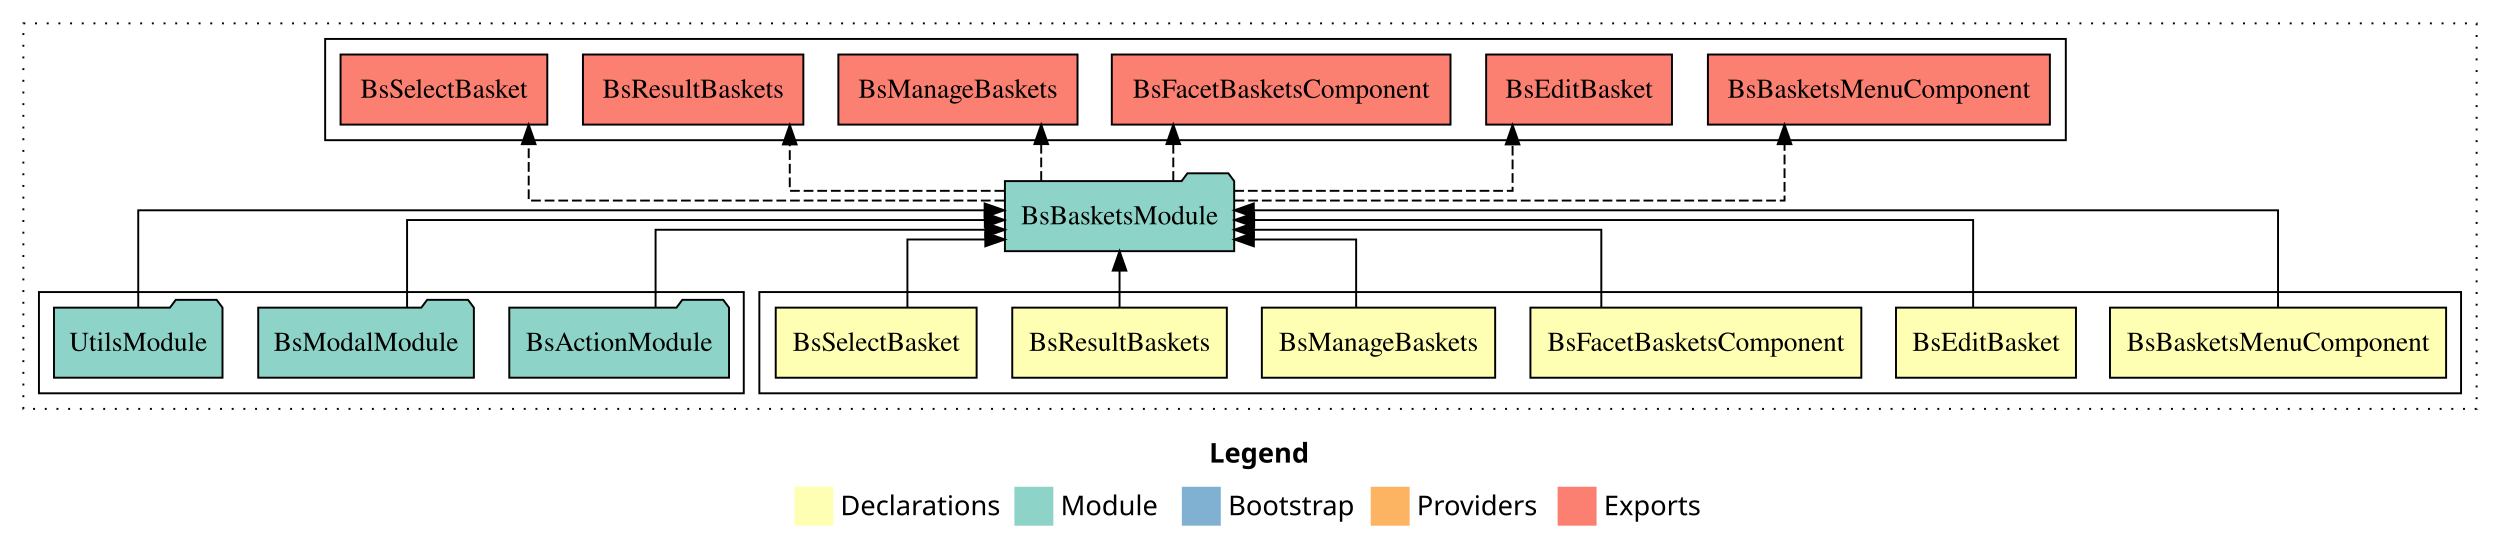
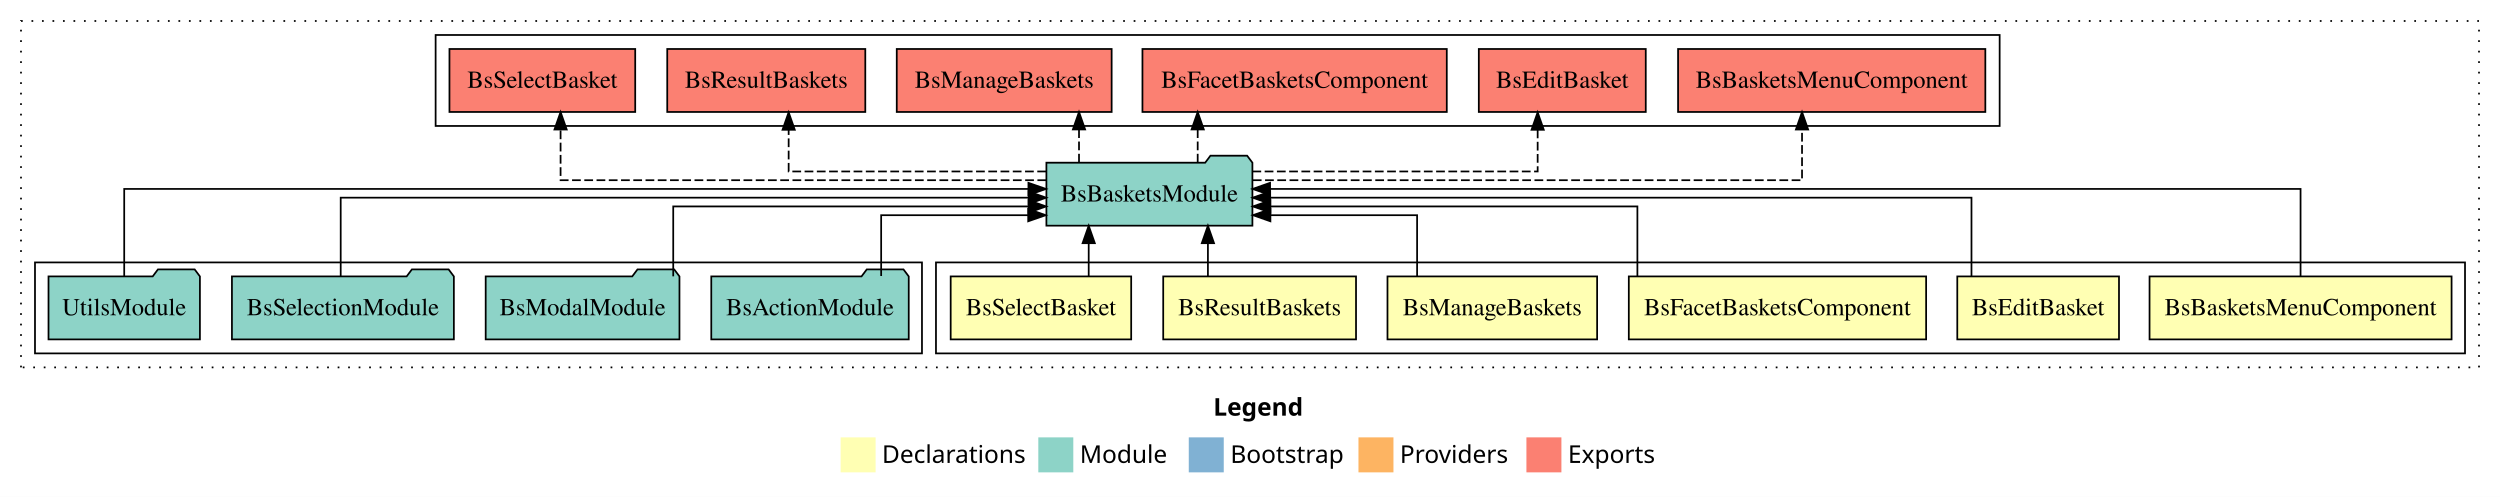
- <svg xmlns="http://www.w3.org/2000/svg" width="1284pt" height="284pt" viewBox="0.00 0.00 1284.00 284.00">
+ <svg xmlns="http://www.w3.org/2000/svg" width="1429pt" height="284pt" viewBox="0.00 0.00 1429.00 284.00">
  <g id="graph0" class="graph" transform="scale(1 1) rotate(0) translate(4 280)">
-     <polygon fill="#ffffff" stroke="transparent" points="-4,4 -4,-280 1280,-280 1280,4 -4,4" />
-     <text text-anchor="start" x="617.009" y="-42.4" font-family="sans-serif" font-weight="bold" font-size="14.00" fill="#000000">Legend</text>
-     <polygon fill="#ffffb3" stroke="transparent" points="404,-10 404,-30 424,-30 424,-10 404,-10" />
-     <text text-anchor="start" x="427.629" y="-15.4" font-family="sans-serif" font-size="14.00" fill="#000000">  Declarations</text>
-     <polygon fill="#8dd3c7" stroke="transparent" points="517,-10 517,-30 537,-30 537,-10 517,-10" />
-     <text text-anchor="start" x="540.725" y="-15.4" font-family="sans-serif" font-size="14.00" fill="#000000">  Module</text>
-     <polygon fill="#80b1d3" stroke="transparent" points="603,-10 603,-30 623,-30 623,-10 603,-10" />
-     <text text-anchor="start" x="626.781" y="-15.4" font-family="sans-serif" font-size="14.00" fill="#000000">  Bootstrap</text>
-     <polygon fill="#fdb462" stroke="transparent" points="700,-10 700,-30 720,-30 720,-10 700,-10" />
-     <text text-anchor="start" x="723.673" y="-15.4" font-family="sans-serif" font-size="14.00" fill="#000000">  Providers</text>
-     <polygon fill="#fb8072" stroke="transparent" points="796,-10 796,-30 816,-30 816,-10 796,-10" />
-     <text text-anchor="start" x="819.726" y="-15.4" font-family="sans-serif" font-size="14.00" fill="#000000">  Exports</text>
+     <polygon fill="#ffffff" stroke="transparent" points="-4,4 -4,-280 1425,-280 1425,4 -4,4" />
+     <text text-anchor="start" x="689.509" y="-42.4" font-family="sans-serif" font-weight="bold" font-size="14.00" fill="#000000">Legend</text>
+     <polygon fill="#ffffb3" stroke="transparent" points="476.5,-10 476.5,-30 496.5,-30 496.5,-10 476.5,-10" />
+     <text text-anchor="start" x="500.129" y="-15.4" font-family="sans-serif" font-size="14.00" fill="#000000">  Declarations</text>
+     <polygon fill="#8dd3c7" stroke="transparent" points="589.5,-10 589.5,-30 609.5,-30 609.5,-10 589.5,-10" />
+     <text text-anchor="start" x="613.225" y="-15.4" font-family="sans-serif" font-size="14.00" fill="#000000">  Module</text>
+     <polygon fill="#80b1d3" stroke="transparent" points="675.5,-10 675.5,-30 695.5,-30 695.5,-10 675.5,-10" />
+     <text text-anchor="start" x="699.281" y="-15.4" font-family="sans-serif" font-size="14.00" fill="#000000">  Bootstrap</text>
+     <polygon fill="#fdb462" stroke="transparent" points="772.5,-10 772.5,-30 792.5,-30 792.5,-10 772.5,-10" />
+     <text text-anchor="start" x="796.173" y="-15.4" font-family="sans-serif" font-size="14.00" fill="#000000">  Providers</text>
+     <polygon fill="#fb8072" stroke="transparent" points="868.5,-10 868.5,-30 888.5,-30 888.5,-10 868.5,-10" />
+     <text text-anchor="start" x="892.226" y="-15.4" font-family="sans-serif" font-size="14.00" fill="#000000">  Exports</text>
    <g id="clust1" class="cluster">
-       <polygon fill="none" stroke="#000000" stroke-dasharray="1,5" points="8,-70 8,-268 1268,-268 1268,-70 8,-70" />
+       <polygon fill="none" stroke="#000000" stroke-dasharray="1,5" points="8,-70 8,-268 1413,-268 1413,-70 8,-70" />
    </g>
    <g id="clust2" class="cluster">
-       <polygon fill="none" stroke="#000000" points="386,-78 386,-130 1260,-130 1260,-78 386,-78" />
+       <polygon fill="none" stroke="#000000" points="531,-78 531,-130 1405,-130 1405,-78 531,-78" />
    </g>
    <g id="clust9" class="cluster">
-       <polygon fill="none" stroke="#000000" points="16,-78 16,-130 378,-130 378,-78 16,-78" />
+       <polygon fill="none" stroke="#000000" points="16,-78 16,-130 523,-130 523,-78 16,-78" />
    </g>
    <g id="clust10" class="cluster">
-       <polygon fill="none" stroke="#000000" points="163,-208 163,-260 1057,-260 1057,-208 163,-208" />
+       <polygon fill="none" stroke="#000000" points="245,-208 245,-260 1139,-260 1139,-208 245,-208" />
    </g>
    <g id="node1" class="node">
-       <polygon fill="#ffffb3" stroke="#000000" points="1252.319,-122 1079.681,-122 1079.681,-86 1252.319,-86 1252.319,-122" />
-       <text text-anchor="middle" x="1166" y="-99.8" font-family="Times,serif" font-size="14.00" fill="#000000">BsBasketsMenuComponent</text>
+       <polygon fill="#ffffb3" stroke="#000000" points="1397.319,-122 1224.681,-122 1224.681,-86 1397.319,-86 1397.319,-122" />
+       <text text-anchor="middle" x="1311" y="-99.8" font-family="Times,serif" font-size="14.00" fill="#000000">BsBasketsMenuComponent</text>
    </g>
    <g id="node7" class="node">
-       <polygon fill="#8dd3c7" stroke="#000000" points="629.877,-187 626.877,-191 605.877,-191 602.877,-187 512.123,-187 512.123,-151 629.877,-151 629.877,-187" />
-       <text text-anchor="middle" x="571" y="-164.8" font-family="Times,serif" font-size="14.00" fill="#000000">BsBasketsModule</text>
+       <polygon fill="#8dd3c7" stroke="#000000" points="711.877,-187 708.877,-191 687.877,-191 684.877,-187 594.123,-187 594.123,-151 711.877,-151 711.877,-187" />
+       <text text-anchor="middle" x="653" y="-164.8" font-family="Times,serif" font-size="14.00" fill="#000000">BsBasketsModule</text>
    </g>
    <g id="edge1" class="edge">
-       <path fill="none" stroke="#000000" d="M1166,-122.223C1166,-142.365 1166,-172 1166,-172 1166,-172 639.952,-172 639.952,-172" />
-       <polygon fill="#000000" stroke="#000000" points="639.952,-168.5 629.952,-172 639.952,-175.5 639.952,-168.5" />
+       <path fill="none" stroke="#000000" d="M1311,-122.223C1311,-142.365 1311,-172 1311,-172 1311,-172 721.972,-172 721.972,-172" />
+       <polygon fill="#000000" stroke="#000000" points="721.972,-168.5 711.972,-172 721.972,-175.5 721.972,-168.5" />
    </g>
    <g id="node2" class="node">
-       <polygon fill="#ffffb3" stroke="#000000" points="1062.216,-122 969.784,-122 969.784,-86 1062.216,-86 1062.216,-122" />
-       <text text-anchor="middle" x="1016" y="-99.8" font-family="Times,serif" font-size="14.00" fill="#000000">BsEditBasket</text>
+       <polygon fill="#ffffb3" stroke="#000000" points="1207.216,-122 1114.784,-122 1114.784,-86 1207.216,-86 1207.216,-122" />
+       <text text-anchor="middle" x="1161" y="-99.8" font-family="Times,serif" font-size="14.00" fill="#000000">BsEditBasket</text>
    </g>
    <g id="edge2" class="edge">
-       <path fill="none" stroke="#000000" d="M1009.401,-122.222C1009.401,-140.828 1009.401,-167 1009.401,-167 1009.401,-167 640.125,-167 640.125,-167" />
-       <polygon fill="#000000" stroke="#000000" points="640.125,-163.5 630.125,-167 640.125,-170.5 640.125,-163.5" />
+       <path fill="none" stroke="#000000" d="M1122.901,-122.222C1122.901,-140.828 1122.901,-167 1122.901,-167 1122.901,-167 722.037,-167 722.037,-167" />
+       <polygon fill="#000000" stroke="#000000" points="722.038,-163.5 712.037,-167 722.037,-170.5 722.038,-163.5" />
    </g>
    <g id="node3" class="node">
-       <polygon fill="#ffffb3" stroke="#000000" points="951.976,-122 782.024,-122 782.024,-86 951.976,-86 951.976,-122" />
-       <text text-anchor="middle" x="867" y="-99.8" font-family="Times,serif" font-size="14.00" fill="#000000">BsFacetBasketsComponent</text>
+       <polygon fill="#ffffb3" stroke="#000000" points="1096.976,-122 927.024,-122 927.024,-86 1096.976,-86 1096.976,-122" />
+       <text text-anchor="middle" x="1012" y="-99.8" font-family="Times,serif" font-size="14.00" fill="#000000">BsFacetBasketsComponent</text>
    </g>
    <g id="edge3" class="edge">
-       <path fill="none" stroke="#000000" d="M818.435,-122.034C818.435,-139.06 818.435,-162 818.435,-162 818.435,-162 639.952,-162 639.952,-162" />
-       <polygon fill="#000000" stroke="#000000" points="639.952,-158.5 629.952,-162 639.952,-165.5 639.952,-158.5" />
+       <path fill="none" stroke="#000000" d="M931.935,-122.034C931.935,-139.06 931.935,-162 931.935,-162 931.935,-162 722.155,-162 722.155,-162" />
+       <polygon fill="#000000" stroke="#000000" points="722.155,-158.5 712.155,-162 722.155,-165.5 722.155,-158.5" />
    </g>
    <g id="node4" class="node">
-       <polygon fill="#ffffb3" stroke="#000000" points="763.916,-122 644.084,-122 644.084,-86 763.916,-86 763.916,-122" />
-       <text text-anchor="middle" x="704" y="-99.8" font-family="Times,serif" font-size="14.00" fill="#000000">BsManageBaskets</text>
+       <polygon fill="#ffffb3" stroke="#000000" points="908.916,-122 789.084,-122 789.084,-86 908.916,-86 908.916,-122" />
+       <text text-anchor="middle" x="849" y="-99.8" font-family="Times,serif" font-size="14.00" fill="#000000">BsManageBaskets</text>
    </g>
    <g id="edge4" class="edge">
-       <path fill="none" stroke="#000000" d="M692.515,-122.24C692.515,-137.571 692.515,-157 692.515,-157 692.515,-157 639.978,-157 639.978,-157" />
-       <polygon fill="#000000" stroke="#000000" points="639.978,-153.5 629.978,-157 639.978,-160.5 639.978,-153.5" />
+       <path fill="none" stroke="#000000" d="M806.015,-122.24C806.015,-137.571 806.015,-157 806.015,-157 806.015,-157 722.16,-157 722.16,-157" />
+       <polygon fill="#000000" stroke="#000000" points="722.16,-153.5 712.16,-157 722.16,-160.5 722.16,-153.5" />
    </g>
    <g id="node5" class="node">
-       <polygon fill="#ffffb3" stroke="#000000" points="626.104,-122 515.896,-122 515.896,-86 626.104,-86 626.104,-122" />
-       <text text-anchor="middle" x="571" y="-99.8" font-family="Times,serif" font-size="14.00" fill="#000000">BsResultBaskets</text>
+       <polygon fill="#ffffb3" stroke="#000000" points="771.104,-122 660.896,-122 660.896,-86 771.104,-86 771.104,-122" />
+       <text text-anchor="middle" x="716" y="-99.8" font-family="Times,serif" font-size="14.00" fill="#000000">BsResultBaskets</text>
    </g>
    <g id="edge5" class="edge">
-       <path fill="none" stroke="#000000" d="M571,-122.106C571,-122.106 571,-140.991 571,-140.991" />
-       <polygon fill="#000000" stroke="#000000" points="567.5,-140.991 571,-150.991 574.5,-140.991 567.5,-140.991" />
+       <path fill="none" stroke="#000000" d="M686.443,-122.106C686.443,-122.106 686.443,-140.991 686.443,-140.991" />
+       <polygon fill="#000000" stroke="#000000" points="682.943,-140.991 686.443,-150.991 689.943,-140.991 682.943,-140.991" />
    </g>
    <g id="node6" class="node">
-       <polygon fill="#ffffb3" stroke="#000000" points="497.59,-122 394.41,-122 394.41,-86 497.59,-86 497.59,-122" />
-       <text text-anchor="middle" x="446" y="-99.8" font-family="Times,serif" font-size="14.00" fill="#000000">BsSelectBasket</text>
+       <polygon fill="#ffffb3" stroke="#000000" points="642.59,-122 539.41,-122 539.41,-86 642.59,-86 642.59,-122" />
+       <text text-anchor="middle" x="591" y="-99.8" font-family="Times,serif" font-size="14.00" fill="#000000">BsSelectBasket</text>
    </g>
    <g id="edge6" class="edge">
-       <path fill="none" stroke="#000000" d="M462.044,-122.24C462.044,-137.571 462.044,-157 462.044,-157 462.044,-157 502.057,-157 502.057,-157" />
-       <polygon fill="#000000" stroke="#000000" points="502.057,-160.5 512.057,-157 502.057,-153.5 502.057,-160.5" />
+       <path fill="none" stroke="#000000" d="M618.303,-122.106C618.303,-122.106 618.303,-140.991 618.303,-140.991" />
+       <polygon fill="#000000" stroke="#000000" points="614.803,-140.991 618.303,-150.991 621.803,-140.991 614.803,-140.991" />
+     </g>
+     <g id="node12" class="node">
+       <polygon fill="#fb8072" stroke="#000000" points="1130.819,-252 955.182,-252 955.182,-216 1130.819,-216 1130.819,-252" />
+       <text text-anchor="middle" x="1043" y="-229.8" font-family="Times,serif" font-size="14.00" fill="#000000">BsBasketsMenuComponent </text>
+     </g>
+     <g id="edge11" class="edge">
+       <path fill="none" stroke="#000000" stroke-dasharray="5,2" d="M712.109,-177C817.296,-177 1026.04,-177 1026.04,-177 1026.04,-177 1026.04,-205.965 1026.04,-205.965" />
+       <polygon fill="#000000" stroke="#000000" points="1022.539,-205.965 1026.04,-215.965 1029.54,-205.965 1022.539,-205.965" />
+     </g>
+     <g id="node13" class="node">
+       <polygon fill="#fb8072" stroke="#000000" points="936.716,-252 841.284,-252 841.284,-216 936.716,-216 936.716,-252" />
+       <text text-anchor="middle" x="889" y="-229.8" font-family="Times,serif" font-size="14.00" fill="#000000">BsEditBasket </text>
+     </g>
+     <g id="edge12" class="edge">
+       <path fill="none" stroke="#000000" stroke-dasharray="5,2" d="M711.889,-182C777.635,-182 874.925,-182 874.925,-182 874.925,-182 874.925,-205.813 874.925,-205.813" />
+       <polygon fill="#000000" stroke="#000000" points="871.425,-205.813 874.925,-215.813 878.425,-205.813 871.425,-205.813" />
+     </g>
+     <g id="node14" class="node">
+       <polygon fill="#fb8072" stroke="#000000" points="822.977,-252 649.023,-252 649.023,-216 822.977,-216 822.977,-252" />
+       <text text-anchor="middle" x="736" y="-229.8" font-family="Times,serif" font-size="14.00" fill="#000000">BsFacetBasketsComponent </text>
+     </g>
+     <g id="edge13" class="edge">
+       <path fill="none" stroke="#000000" stroke-dasharray="5,2" d="M680.6,-187.106C680.6,-187.106 680.6,-205.991 680.6,-205.991" />
+       <polygon fill="#000000" stroke="#000000" points="677.1,-205.991 680.6,-215.991 684.1,-205.991 677.1,-205.991" />
+     </g>
+     <g id="node15" class="node">
+       <polygon fill="#fb8072" stroke="#000000" points="631.415,-252 508.585,-252 508.585,-216 631.415,-216 631.415,-252" />
+       <text text-anchor="middle" x="570" y="-229.8" font-family="Times,serif" font-size="14.00" fill="#000000">BsManageBaskets </text>
+     </g>
+     <g id="edge14" class="edge">
+       <path fill="none" stroke="#000000" stroke-dasharray="5,2" d="M612.76,-187.106C612.76,-187.106 612.76,-205.991 612.76,-205.991" />
+       <polygon fill="#000000" stroke="#000000" points="609.26,-205.991 612.76,-215.991 616.26,-205.991 609.26,-205.991" />
+     </g>
+     <g id="node16" class="node">
+       <polygon fill="#fb8072" stroke="#000000" points="490.604,-252 377.396,-252 377.396,-216 490.604,-216 490.604,-252" />
+       <text text-anchor="middle" x="434" y="-229.8" font-family="Times,serif" font-size="14.00" fill="#000000">BsResultBaskets </text>
+     </g>
+     <g id="edge15" class="edge">
+       <path fill="none" stroke="#000000" stroke-dasharray="5,2" d="M593.909,-182C532.975,-182 446.793,-182 446.793,-182 446.793,-182 446.793,-205.813 446.793,-205.813" />
+       <polygon fill="#000000" stroke="#000000" points="443.293,-205.813 446.793,-215.813 450.293,-205.813 443.293,-205.813" />
+     </g>
+     <g id="node17" class="node">
+       <polygon fill="#fb8072" stroke="#000000" points="359.091,-252 252.909,-252 252.909,-216 359.091,-216 359.091,-252" />
+       <text text-anchor="middle" x="306" y="-229.8" font-family="Times,serif" font-size="14.00" fill="#000000">BsSelectBasket </text>
+     </g>
+     <g id="edge16" class="edge">
+       <path fill="none" stroke="#000000" stroke-dasharray="5,2" d="M593.988,-177C497.461,-177 316.427,-177 316.427,-177 316.427,-177 316.427,-205.965 316.427,-205.965" />
+       <polygon fill="#000000" stroke="#000000" points="312.927,-205.965 316.427,-215.965 319.927,-205.965 312.927,-205.965" />
+     </g>
+     <g id="node8" class="node">
+       <polygon fill="#8dd3c7" stroke="#000000" points="515.434,-122 512.434,-126 491.434,-126 488.434,-122 402.566,-122 402.566,-86 515.434,-86 515.434,-122" />
+       <text text-anchor="middle" x="459" y="-99.8" font-family="Times,serif" font-size="14.00" fill="#000000">BsActionModule</text>
+     </g>
+     <g id="edge7" class="edge">
+       <path fill="none" stroke="#000000" d="M499.672,-122.24C499.672,-137.571 499.672,-157 499.672,-157 499.672,-157 583.719,-157 583.719,-157" />
+       <polygon fill="#000000" stroke="#000000" points="583.72,-160.5 593.719,-157 583.719,-153.5 583.72,-160.5" />
+     </g>
+     <g id="node9" class="node">
+       <polygon fill="#8dd3c7" stroke="#000000" points="384.381,-122 381.381,-126 360.381,-126 357.381,-122 273.619,-122 273.619,-86 384.381,-86 384.381,-122" />
+       <text text-anchor="middle" x="329" y="-99.8" font-family="Times,serif" font-size="14.00" fill="#000000">BsModalModule</text>
+     </g>
+     <g id="edge8" class="edge">
+       <path fill="none" stroke="#000000" d="M380.819,-122.034C380.819,-139.06 380.819,-162 380.819,-162 380.819,-162 583.941,-162 583.941,-162" />
+       <polygon fill="#000000" stroke="#000000" points="583.941,-165.5 593.941,-162 583.941,-158.5 583.941,-165.5" />
+     </g>
+     <g id="node10" class="node">
+       <polygon fill="#8dd3c7" stroke="#000000" points="255.43,-122 252.43,-126 231.43,-126 228.43,-122 128.57,-122 128.57,-86 255.43,-86 255.43,-122" />
+       <text text-anchor="middle" x="192" y="-99.8" font-family="Times,serif" font-size="14.00" fill="#000000">BsSelectionModule</text>
+     </g>
+     <g id="edge9" class="edge">
+       <path fill="none" stroke="#000000" d="M190.745,-122.222C190.745,-140.828 190.745,-167 190.745,-167 190.745,-167 583.986,-167 583.986,-167" />
+       <polygon fill="#000000" stroke="#000000" points="583.986,-170.5 593.986,-167 583.986,-163.5 583.986,-170.5" />
    </g>
    <g id="node11" class="node">
-       <polygon fill="#fb8072" stroke="#000000" points="1048.819,-252 873.182,-252 873.182,-216 1048.819,-216 1048.819,-252" />
-       <text text-anchor="middle" x="961" y="-229.8" font-family="Times,serif" font-size="14.00" fill="#000000">BsBasketsMenuComponent </text>
-     </g>
-     <g id="edge10" class="edge">
-       <path fill="none" stroke="#000000" stroke-dasharray="5,2" d="M630.102,-177C727.855,-177 912.539,-177 912.539,-177 912.539,-177 912.539,-205.965 912.539,-205.965" />
-       <polygon fill="#000000" stroke="#000000" points="909.039,-205.965 912.539,-215.965 916.039,-205.965 909.039,-205.965" />
-     </g>
-     <g id="node12" class="node">
-       <polygon fill="#fb8072" stroke="#000000" points="854.716,-252 759.284,-252 759.284,-216 854.716,-216 854.716,-252" />
-       <text text-anchor="middle" x="807" y="-229.8" font-family="Times,serif" font-size="14.00" fill="#000000">BsEditBasket </text>
-     </g>
-     <g id="edge11" class="edge">
-       <path fill="none" stroke="#000000" stroke-dasharray="5,2" d="M629.929,-182C689.51,-182 772.86,-182 772.86,-182 772.86,-182 772.86,-205.813 772.86,-205.813" />
-       <polygon fill="#000000" stroke="#000000" points="769.36,-205.813 772.86,-215.813 776.36,-205.813 769.36,-205.813" />
-     </g>
-     <g id="node13" class="node">
-       <polygon fill="#fb8072" stroke="#000000" points="740.977,-252 567.023,-252 567.023,-216 740.977,-216 740.977,-252" />
-       <text text-anchor="middle" x="654" y="-229.8" font-family="Times,serif" font-size="14.00" fill="#000000">BsFacetBasketsComponent </text>
-     </g>
-     <g id="edge12" class="edge">
-       <path fill="none" stroke="#000000" stroke-dasharray="5,2" d="M598.6,-187.106C598.6,-187.106 598.6,-205.991 598.6,-205.991" />
-       <polygon fill="#000000" stroke="#000000" points="595.1,-205.991 598.6,-215.991 602.1,-205.991 595.1,-205.991" />
-     </g>
-     <g id="node14" class="node">
-       <polygon fill="#fb8072" stroke="#000000" points="549.415,-252 426.585,-252 426.585,-216 549.415,-216 549.415,-252" />
-       <text text-anchor="middle" x="488" y="-229.8" font-family="Times,serif" font-size="14.00" fill="#000000">BsManageBaskets </text>
-     </g>
-     <g id="edge13" class="edge">
-       <path fill="none" stroke="#000000" stroke-dasharray="5,2" d="M530.76,-187.106C530.76,-187.106 530.76,-205.991 530.76,-205.991" />
-       <polygon fill="#000000" stroke="#000000" points="527.26,-205.991 530.76,-215.991 534.26,-205.991 527.26,-205.991" />
-     </g>
-     <g id="node15" class="node">
-       <polygon fill="#fb8072" stroke="#000000" points="408.604,-252 295.396,-252 295.396,-216 408.604,-216 408.604,-252" />
-       <text text-anchor="middle" x="352" y="-229.8" font-family="Times,serif" font-size="14.00" fill="#000000">BsResultBaskets </text>
-     </g>
-     <g id="edge14" class="edge">
-       <path fill="none" stroke="#000000" stroke-dasharray="5,2" d="M511.762,-182C462.92,-182 401.628,-182 401.628,-182 401.628,-182 401.628,-205.813 401.628,-205.813" />
-       <polygon fill="#000000" stroke="#000000" points="398.129,-205.813 401.628,-215.813 405.129,-205.813 398.129,-205.813" />
-     </g>
-     <g id="node16" class="node">
-       <polygon fill="#fb8072" stroke="#000000" points="277.091,-252 170.909,-252 170.909,-216 277.091,-216 277.091,-252" />
-       <text text-anchor="middle" x="224" y="-229.8" font-family="Times,serif" font-size="14.00" fill="#000000">BsSelectBasket </text>
-     </g>
-     <g id="edge15" class="edge">
-       <path fill="none" stroke="#000000" stroke-dasharray="5,2" d="M511.769,-177C423.457,-177 267.539,-177 267.539,-177 267.539,-177 267.539,-205.965 267.539,-205.965" />
-       <polygon fill="#000000" stroke="#000000" points="264.039,-205.965 267.539,-215.965 271.039,-205.965 264.039,-205.965" />
-     </g>
-     <g id="node8" class="node">
-       <polygon fill="#8dd3c7" stroke="#000000" points="370.434,-122 367.434,-126 346.434,-126 343.434,-122 257.566,-122 257.566,-86 370.434,-86 370.434,-122" />
-       <text text-anchor="middle" x="314" y="-99.8" font-family="Times,serif" font-size="14.00" fill="#000000">BsActionModule</text>
-     </g>
-     <g id="edge7" class="edge">
-       <path fill="none" stroke="#000000" d="M332.707,-122.034C332.707,-139.06 332.707,-162 332.707,-162 332.707,-162 502.096,-162 502.096,-162" />
-       <polygon fill="#000000" stroke="#000000" points="502.096,-165.5 512.096,-162 502.096,-158.5 502.096,-165.5" />
-     </g>
-     <g id="node9" class="node">
-       <polygon fill="#8dd3c7" stroke="#000000" points="239.381,-122 236.381,-126 215.381,-126 212.381,-122 128.619,-122 128.619,-86 239.381,-86 239.381,-122" />
-       <text text-anchor="middle" x="184" y="-99.8" font-family="Times,serif" font-size="14.00" fill="#000000">BsModalModule</text>
-     </g>
-     <g id="edge8" class="edge">
-       <path fill="none" stroke="#000000" d="M205.073,-122.222C205.073,-140.828 205.073,-167 205.073,-167 205.073,-167 501.801,-167 501.801,-167" />
-       <polygon fill="#000000" stroke="#000000" points="501.801,-170.5 511.801,-167 501.801,-163.5 501.801,-170.5" />
-     </g>
-     <g id="node10" class="node">
      <polygon fill="#8dd3c7" stroke="#000000" points="110.273,-122 107.273,-126 86.273,-126 83.273,-122 23.727,-122 23.727,-86 110.273,-86 110.273,-122" />
      <text text-anchor="middle" x="67" y="-99.8" font-family="Times,serif" font-size="14.00" fill="#000000">UtilsModule</text>
    </g>
-     <g id="edge9" class="edge">
-       <path fill="none" stroke="#000000" d="M67,-122.223C67,-142.365 67,-172 67,-172 67,-172 501.703,-172 501.703,-172" />
-       <polygon fill="#000000" stroke="#000000" points="501.703,-175.5 511.703,-172 501.703,-168.5 501.703,-175.5" />
+     <g id="edge10" class="edge">
+       <path fill="none" stroke="#000000" d="M67,-122.223C67,-142.365 67,-172 67,-172 67,-172 583.858,-172 583.858,-172" />
+       <polygon fill="#000000" stroke="#000000" points="583.858,-175.5 593.858,-172 583.858,-168.5 583.858,-175.5" />
    </g>
  </g>
</svg>
